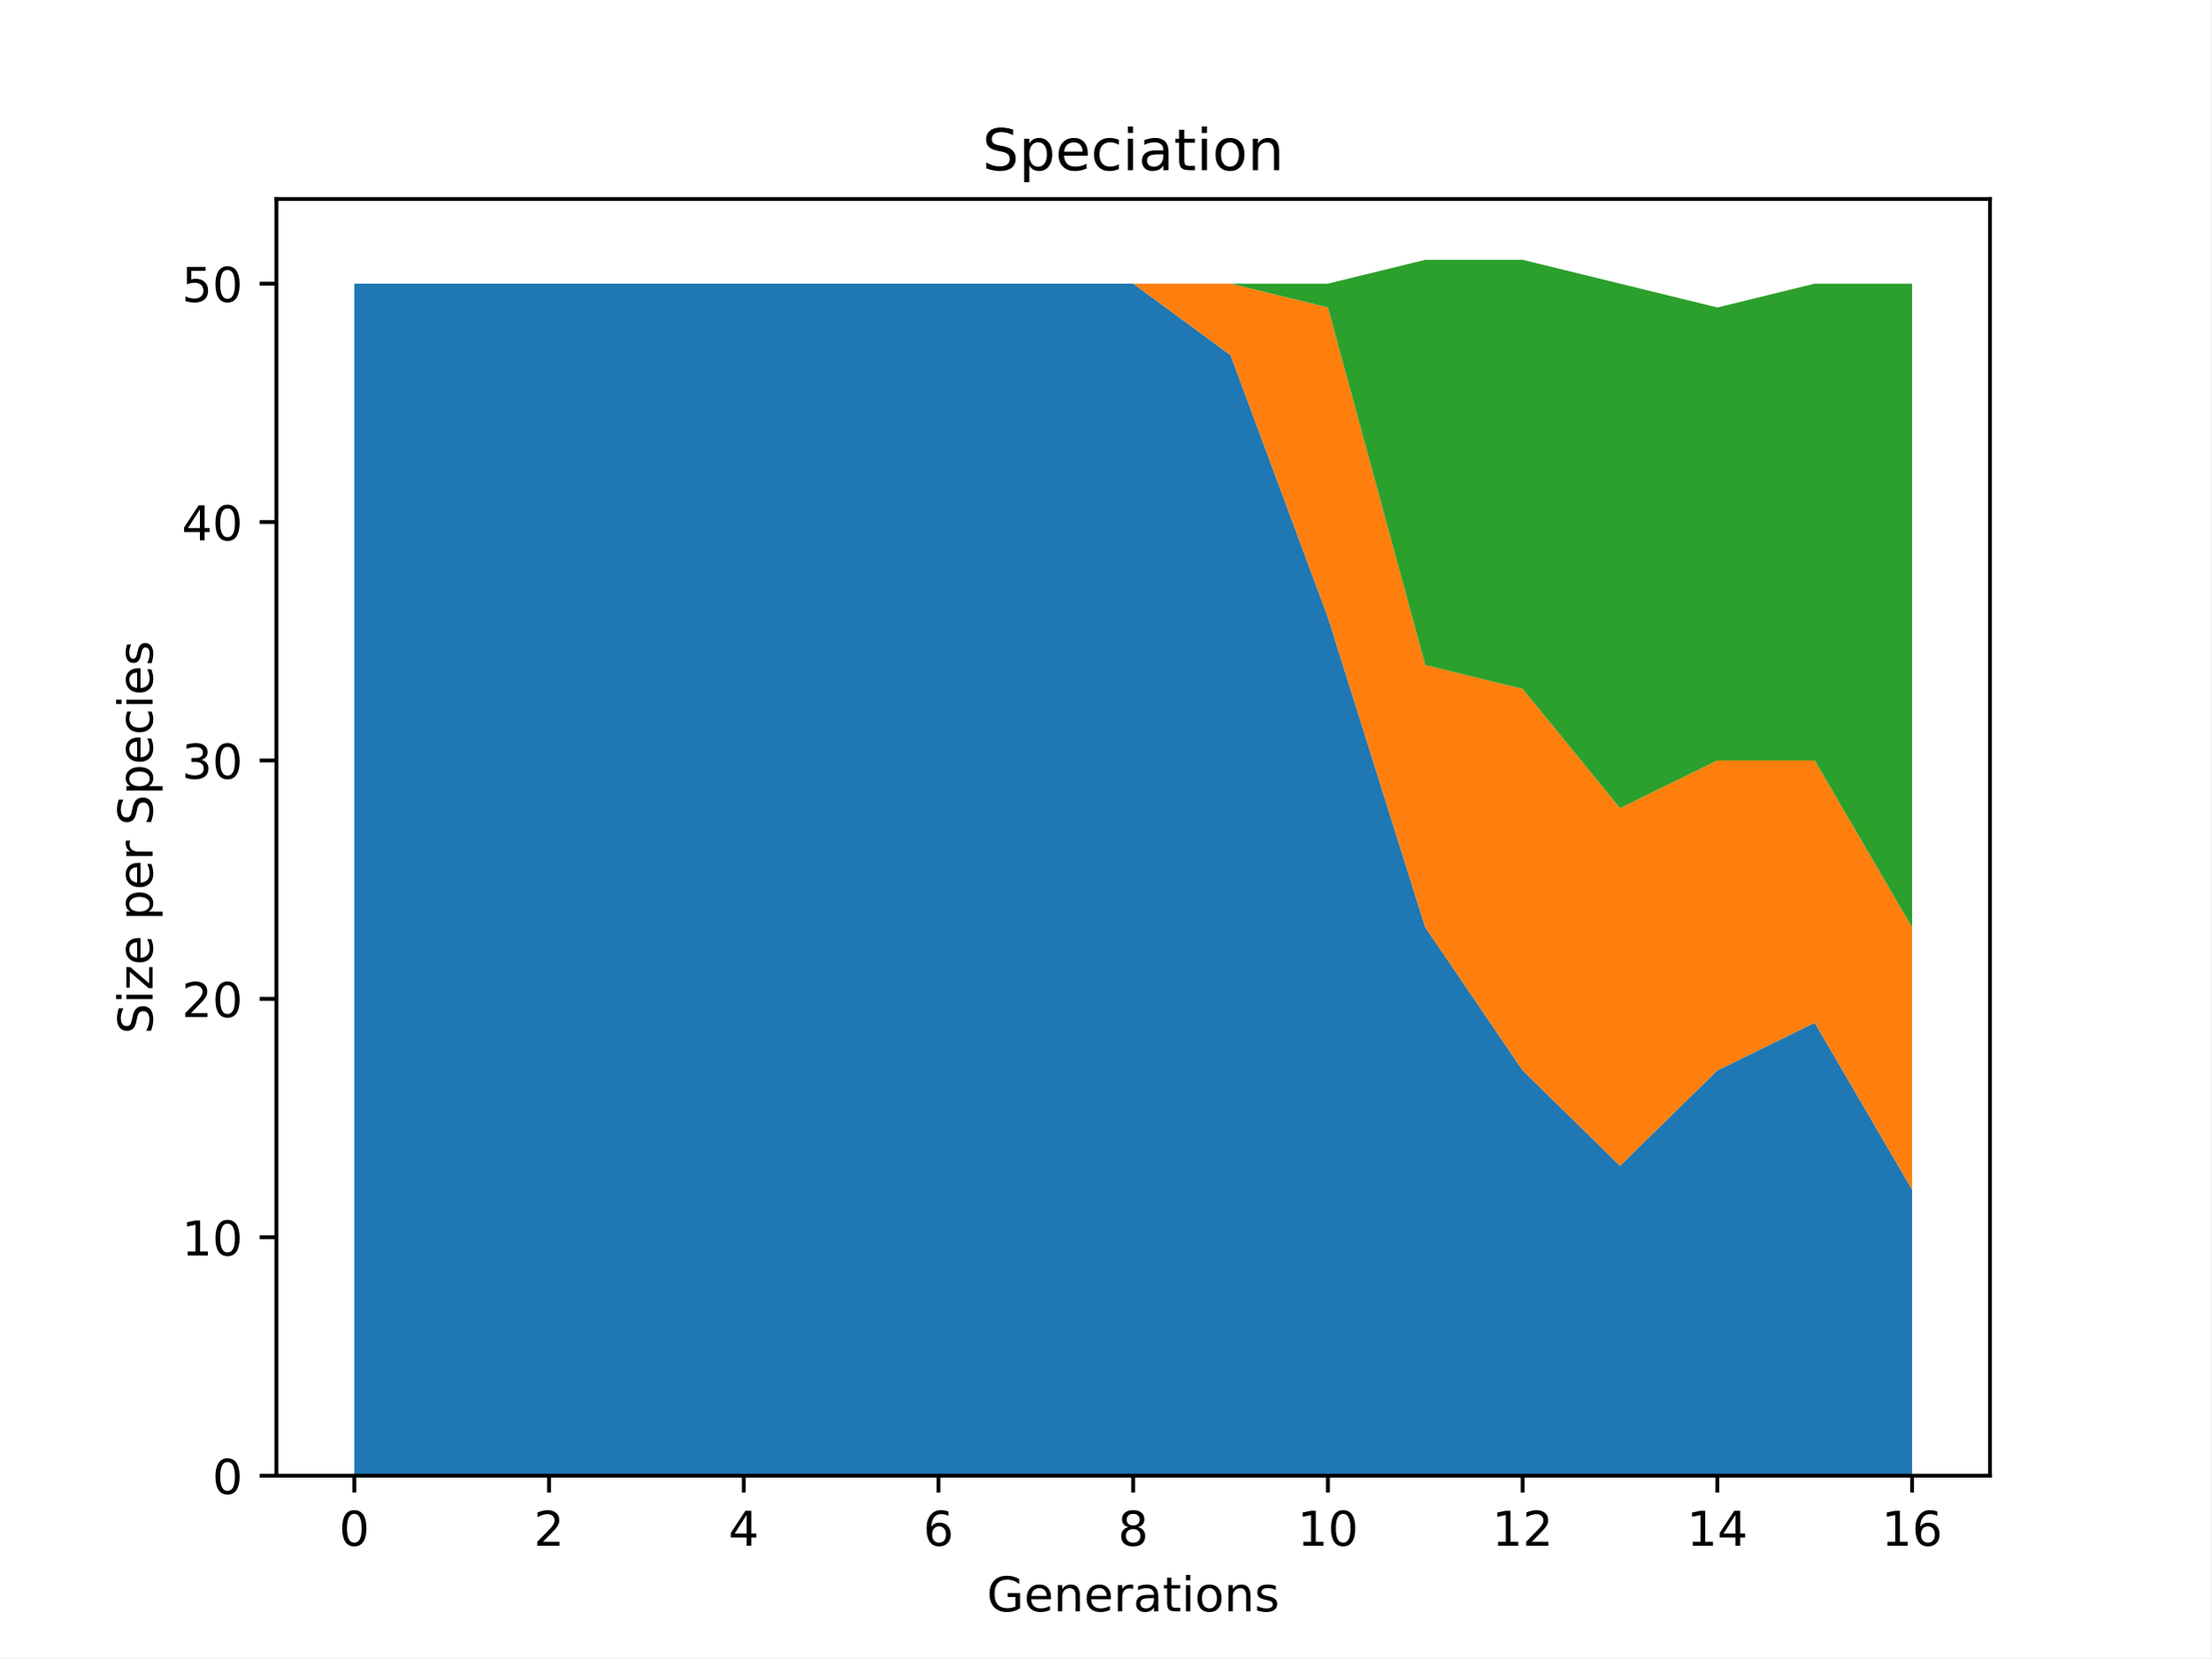
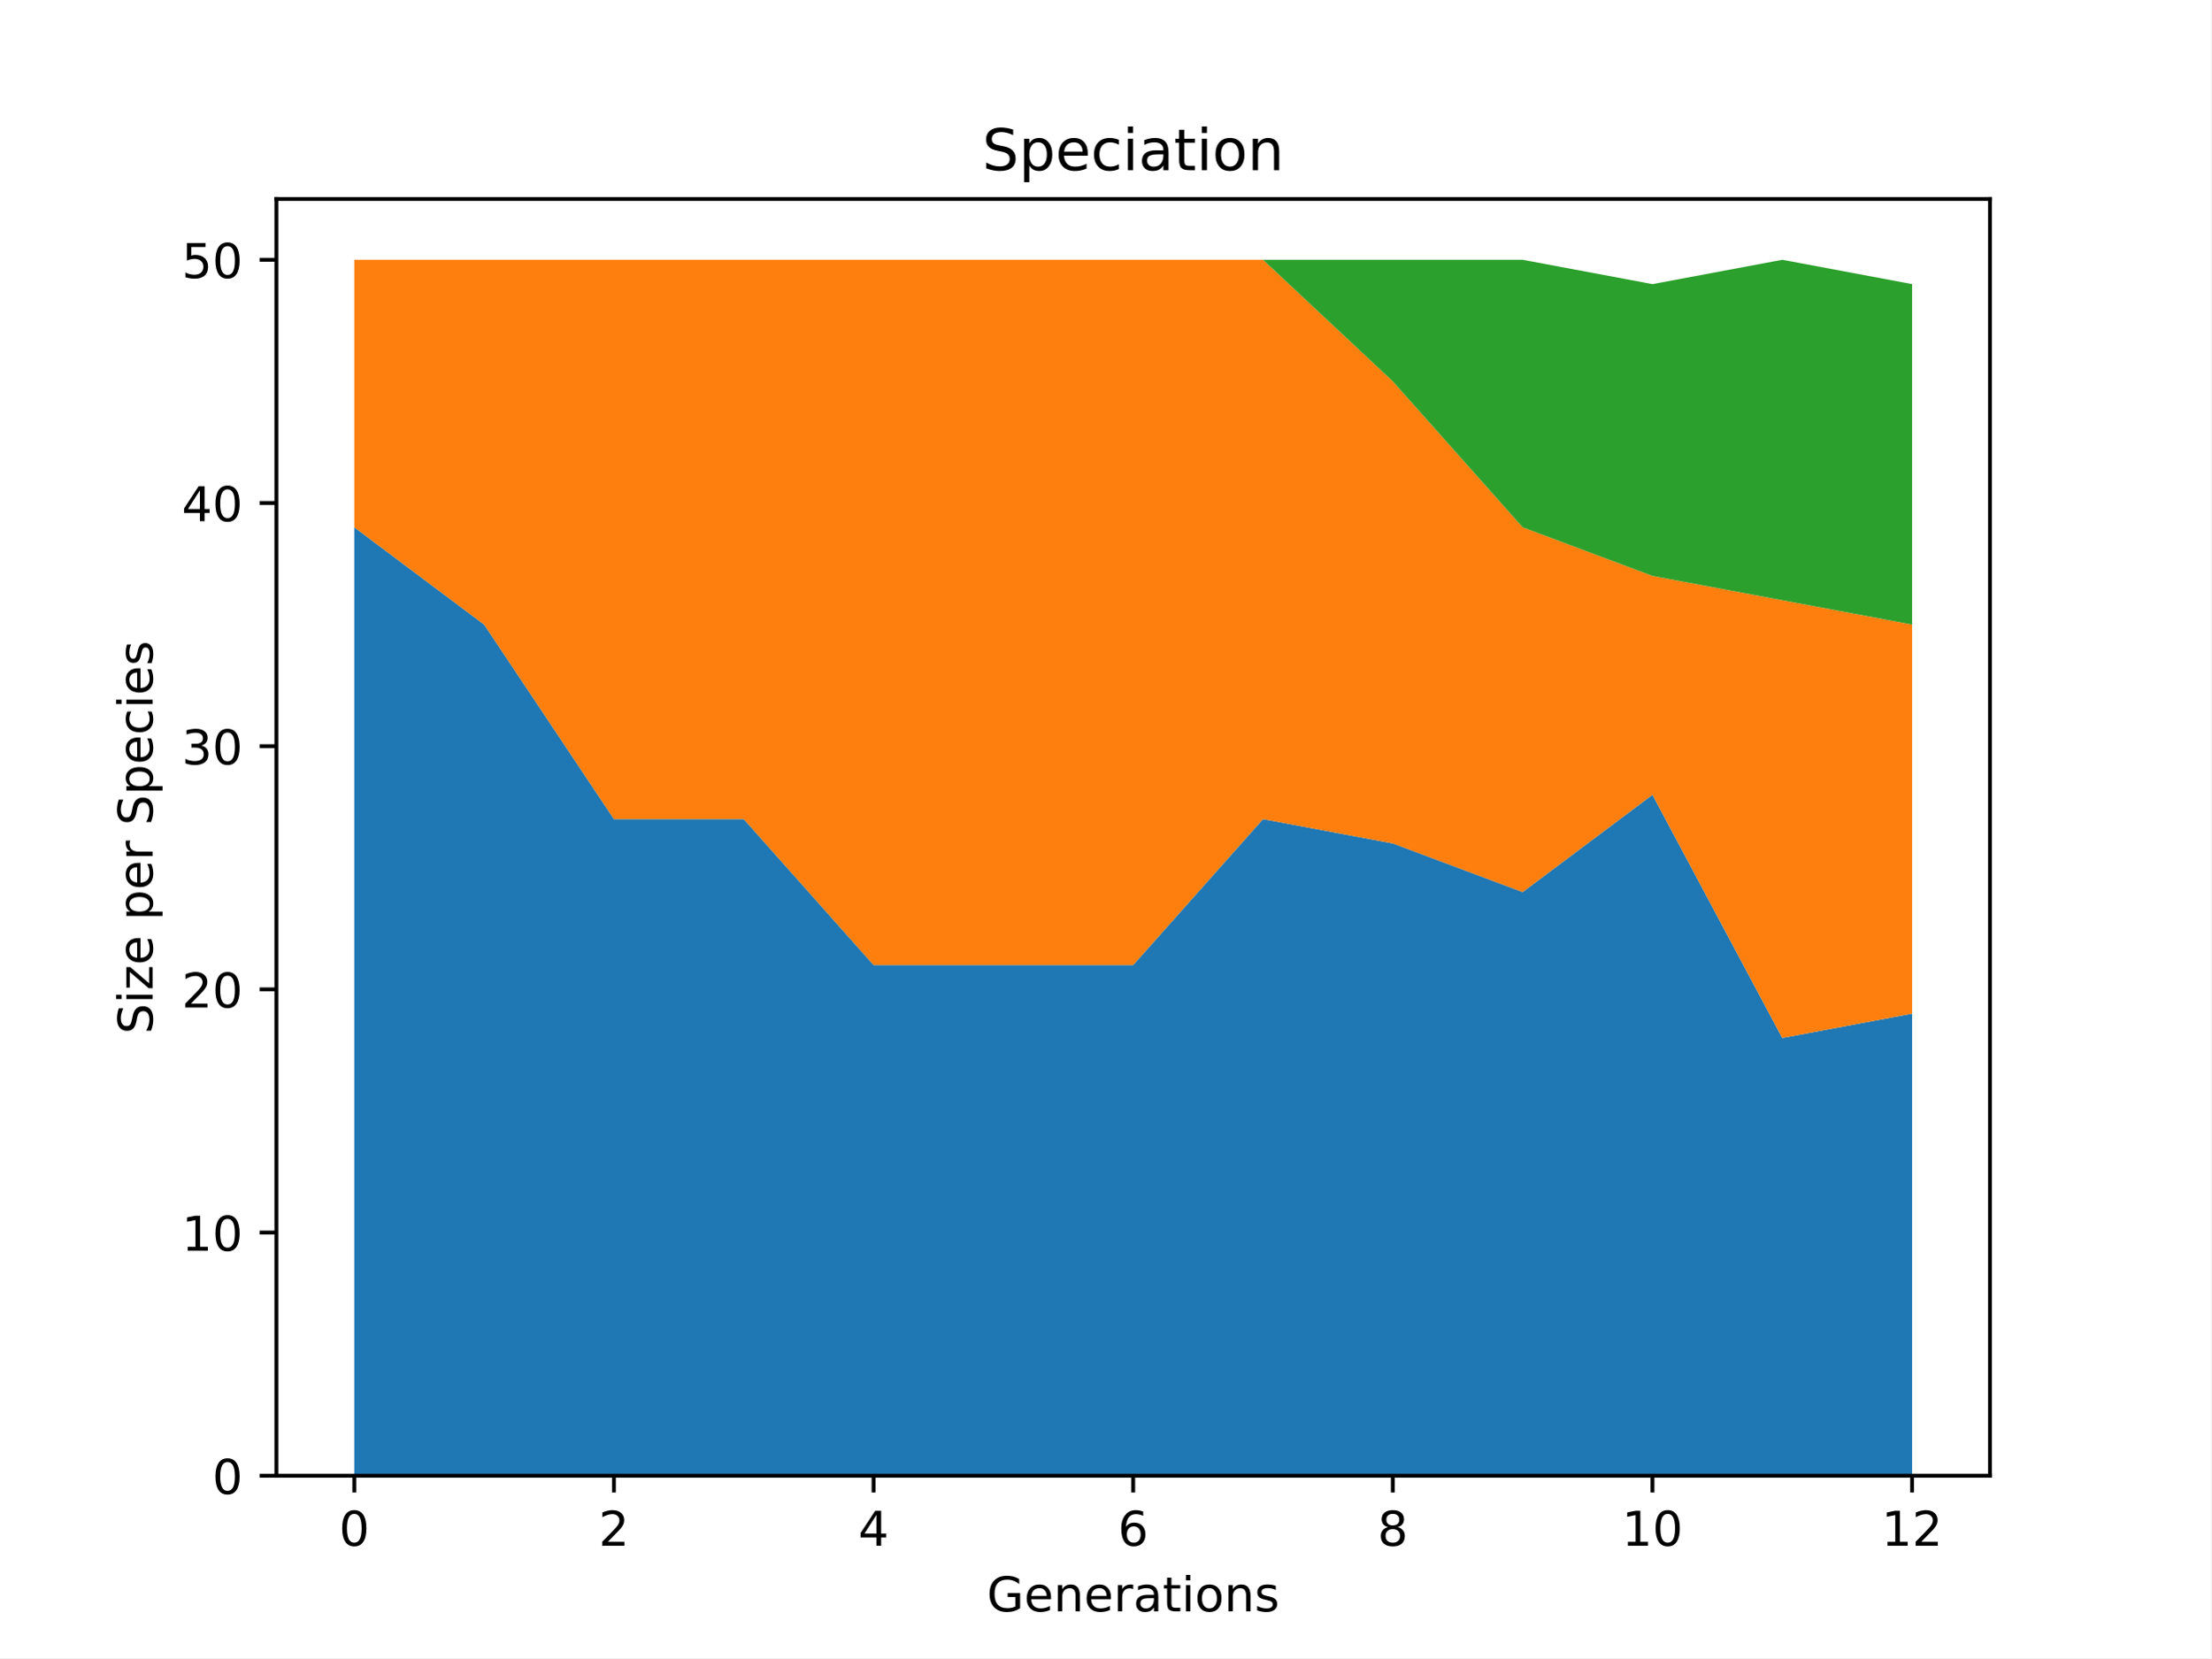
<svg xmlns="http://www.w3.org/2000/svg" xmlns:xlink="http://www.w3.org/1999/xlink" height="345.6pt" version="1.1" viewBox="0 0 460.8 345.6" width="460.8pt">
  <defs>
    <style type="text/css">
*{stroke-linecap:butt;stroke-linejoin:round;}
  </style>
  </defs>
  <g id="figure_1">
    <g id="patch_1">
      <path d="M 0 345.6  L 460.8 345.6  L 460.8 0  L 0 0  z " style="fill:#ffffff;" />
    </g>
    <g id="axes_1">
      <g id="patch_2">
        <path d="M 57.6 307.584  L 414.72 307.584  L 414.72 41.472  L 57.6 41.472  z " style="fill:#ffffff;" />
      </g>
      <g id="PolyCollection_1">
-         <path clip-path="url(#p8474267667)" d="M 73.833 59.113  L 73.833 307.584  L 94.124 307.584  L 114.415 307.584  L 134.705 307.584  L 154.996 307.584  L 175.287 307.584  L 195.578 307.584  L 215.869 307.584  L 236.16 307.584  L 256.451 307.584  L 276.742 307.584  L 297.033 307.584  L 317.324 307.584  L 337.615 307.584  L 357.905 307.584  L 378.196 307.584  L 398.487 307.584  L 398.487 247.951  L 398.487 247.951  L 378.196 213.165  L 357.905 223.104  L 337.615 242.982  L 317.324 223.104  L 297.033 193.288  L 276.742 128.685  L 256.451 74.022  L 236.16 59.113  L 215.869 59.113  L 195.578 59.113  L 175.287 59.113  L 154.996 59.113  L 134.705 59.113  L 114.415 59.113  L 94.124 59.113  L 73.833 59.113  z " style="fill:#1f77b4;" />
+         <path clip-path="url(#p869511c4d0)" d="M 73.833 109.901  L 73.833 307.584  L 100.887 307.584  L 127.942 307.584  L 154.996 307.584  L 182.051 307.584  L 209.105 307.584  L 236.16 307.584  L 263.215 307.584  L 290.269 307.584  L 317.324 307.584  L 344.378 307.584  L 371.433 307.584  L 398.487 307.584  L 398.487 211.277  L 398.487 211.277  L 371.433 216.346  L 344.378 165.658  L 317.324 185.933  L 290.269 175.795  L 263.215 170.726  L 236.16 201.139  L 209.105 201.139  L 182.051 201.139  L 154.996 170.726  L 127.942 170.726  L 100.887 130.176  L 73.833 109.901  z " style="fill:#1f77b4;" />
      </g>
      <g id="PolyCollection_2">
-         <path clip-path="url(#p8474267667)" d="M 73.833 59.113  L 73.833 59.113  L 94.124 59.113  L 114.415 59.113  L 134.705 59.113  L 154.996 59.113  L 175.287 59.113  L 195.578 59.113  L 215.869 59.113  L 236.16 59.113  L 256.451 74.022  L 276.742 128.685  L 297.033 193.288  L 317.324 223.104  L 337.615 242.982  L 357.905 223.104  L 378.196 213.165  L 398.487 247.951  L 398.487 193.288  L 398.487 193.288  L 378.196 158.502  L 357.905 158.502  L 337.615 168.44  L 317.324 143.593  L 297.033 138.624  L 276.742 64.083  L 256.451 59.113  L 236.16 59.113  L 215.869 59.113  L 195.578 59.113  L 175.287 59.113  L 154.996 59.113  L 134.705 59.113  L 114.415 59.113  L 94.124 59.113  L 73.833 59.113  z " style="fill:#ff7f0e;" />
+         <path clip-path="url(#p869511c4d0)" d="M 73.833 54.144  L 73.833 109.901  L 100.887 130.176  L 127.942 170.726  L 154.996 170.726  L 182.051 201.139  L 209.105 201.139  L 236.16 201.139  L 263.215 170.726  L 290.269 175.795  L 317.324 185.933  L 344.378 165.658  L 371.433 216.346  L 398.487 211.277  L 398.487 130.176  L 398.487 130.176  L 371.433 125.107  L 344.378 120.038  L 317.324 109.901  L 290.269 79.488  L 263.215 54.144  L 236.16 54.144  L 209.105 54.144  L 182.051 54.144  L 154.996 54.144  L 127.942 54.144  L 100.887 54.144  L 73.833 54.144  z " style="fill:#ff7f0e;" />
      </g>
      <g id="PolyCollection_3">
-         <path clip-path="url(#p8474267667)" d="M 73.833 59.113  L 73.833 59.113  L 94.124 59.113  L 114.415 59.113  L 134.705 59.113  L 154.996 59.113  L 175.287 59.113  L 195.578 59.113  L 215.869 59.113  L 236.16 59.113  L 256.451 59.113  L 276.742 64.083  L 297.033 138.624  L 317.324 143.593  L 337.615 168.44  L 357.905 158.502  L 378.196 158.502  L 398.487 193.288  L 398.487 59.113  L 398.487 59.113  L 378.196 59.113  L 357.905 64.083  L 337.615 59.113  L 317.324 54.144  L 297.033 54.144  L 276.742 59.113  L 256.451 59.113  L 236.16 59.113  L 215.869 59.113  L 195.578 59.113  L 175.287 59.113  L 154.996 59.113  L 134.705 59.113  L 114.415 59.113  L 94.124 59.113  L 73.833 59.113  z " style="fill:#2ca02c;" />
+         <path clip-path="url(#p869511c4d0)" d="M 73.833 54.144  L 73.833 54.144  L 100.887 54.144  L 127.942 54.144  L 154.996 54.144  L 182.051 54.144  L 209.105 54.144  L 236.16 54.144  L 263.215 54.144  L 290.269 79.488  L 317.324 109.901  L 344.378 120.038  L 371.433 125.107  L 398.487 130.176  L 398.487 59.213  L 398.487 59.213  L 371.433 54.144  L 344.378 59.213  L 317.324 54.144  L 290.269 54.144  L 263.215 54.144  L 236.16 54.144  L 209.105 54.144  L 182.051 54.144  L 154.996 54.144  L 127.942 54.144  L 100.887 54.144  L 73.833 54.144  z " style="fill:#2ca02c;" />
      </g>
      <g id="matplotlib.axis_1">
        <g id="xtick_1">
          <g id="line2d_1">
            <defs>
-               <path d="M 0 0  L 0 3.5  " id="mdcba9166d6" style="stroke:#000000;stroke-width:0.8;" />
-             </defs>
-             <g>
-               <use style="stroke:#000000;stroke-width:0.8;" x="73.833" xlink:href="#mdcba9166d6" y="307.584" />
+               <path d="M 0 0  L 0 3.5  " id="m2a5a48c4d6" style="stroke:#000000;stroke-width:0.8;" />
+             </defs>
+             <g>
+               <use style="stroke:#000000;stroke-width:0.8;" x="73.833" xlink:href="#m2a5a48c4d6" y="307.584" />
            </g>
          </g>
          <g id="text_1">
            <defs>
              <path d="M 31.781 66.406  Q 24.172 66.406 20.328 58.906  Q 16.5 51.422 16.5 36.375  Q 16.5 21.391 20.328 13.891  Q 24.172 6.391 31.781 6.391  Q 39.453 6.391 43.281 13.891  Q 47.125 21.391 47.125 36.375  Q 47.125 51.422 43.281 58.906  Q 39.453 66.406 31.781 66.406  z M 31.781 74.219  Q 44.047 74.219 50.516 64.516  Q 56.984 54.828 56.984 36.375  Q 56.984 17.969 50.516 8.266  Q 44.047 -1.422 31.781 -1.422  Q 19.531 -1.422 13.062 8.266  Q 6.594 17.969 6.594 36.375  Q 6.594 54.828 13.062 64.516  Q 19.531 74.219 31.781 74.219  z " id="DejaVuSans-48" />
            </defs>
            <g transform="translate(70.65148 322.1824)scale(0.1 -0.1)">
              <use xlink:href="#DejaVuSans-48" />
            </g>
          </g>
        </g>
        <g id="xtick_2">
          <g id="line2d_2">
            <g>
-               <use style="stroke:#000000;stroke-width:0.8;" x="114.415" xlink:href="#mdcba9166d6" y="307.584" />
+               <use style="stroke:#000000;stroke-width:0.8;" x="127.942" xlink:href="#m2a5a48c4d6" y="307.584" />
            </g>
          </g>
          <g id="text_2">
            <defs>
              <path d="M 19.188 8.297  L 53.609 8.297  L 53.609 0  L 7.328 0  L 7.328 8.297  Q 12.938 14.109 22.625 23.891  Q 32.328 33.688 34.812 36.531  Q 39.547 41.844 41.422 45.531  Q 43.312 49.219 43.312 52.781  Q 43.312 58.594 39.234 62.25  Q 35.156 65.922 28.609 65.922  Q 23.969 65.922 18.812 64.312  Q 13.672 62.703 7.812 59.422  L 7.812 69.391  Q 13.766 71.781 18.938 73  Q 24.125 74.219 28.422 74.219  Q 39.75 74.219 46.484 68.547  Q 53.219 62.891 53.219 53.422  Q 53.219 48.922 51.531 44.891  Q 49.859 40.875 45.406 35.406  Q 44.188 33.984 37.641 27.219  Q 31.109 20.453 19.188 8.297  z " id="DejaVuSans-50" />
            </defs>
-             <g transform="translate(111.2333 322.1824)scale(0.1 -0.1)">
+             <g transform="translate(124.7606 322.1824)scale(0.1 -0.1)">
              <use xlink:href="#DejaVuSans-50" />
            </g>
          </g>
        </g>
        <g id="xtick_3">
          <g id="line2d_3">
            <g>
-               <use style="stroke:#000000;stroke-width:0.8;" x="154.996" xlink:href="#mdcba9166d6" y="307.584" />
+               <use style="stroke:#000000;stroke-width:0.8;" x="182.051" xlink:href="#m2a5a48c4d6" y="307.584" />
            </g>
          </g>
          <g id="text_3">
            <defs>
              <path d="M 37.797 64.312  L 12.891 25.391  L 37.797 25.391  z M 35.203 72.906  L 47.609 72.906  L 47.609 25.391  L 58.016 25.391  L 58.016 17.188  L 47.609 17.188  L 47.609 0  L 37.797 0  L 37.797 17.188  L 4.891 17.188  L 4.891 26.703  z " id="DejaVuSans-52" />
            </defs>
-             <g transform="translate(151.8151 322.1824)scale(0.1 -0.1)">
+             <g transform="translate(178.8697 322.1824)scale(0.1 -0.1)">
              <use xlink:href="#DejaVuSans-52" />
            </g>
          </g>
        </g>
        <g id="xtick_4">
          <g id="line2d_4">
            <g>
-               <use style="stroke:#000000;stroke-width:0.8;" x="195.578" xlink:href="#mdcba9166d6" y="307.584" />
+               <use style="stroke:#000000;stroke-width:0.8;" x="236.16" xlink:href="#m2a5a48c4d6" y="307.584" />
            </g>
          </g>
          <g id="text_4">
            <defs>
              <path d="M 33.016 40.375  Q 26.375 40.375 22.484 35.828  Q 18.609 31.297 18.609 23.391  Q 18.609 15.531 22.484 10.953  Q 26.375 6.391 33.016 6.391  Q 39.656 6.391 43.531 10.953  Q 47.406 15.531 47.406 23.391  Q 47.406 31.297 43.531 35.828  Q 39.656 40.375 33.016 40.375  z M 52.594 71.297  L 52.594 62.312  Q 48.875 64.062 45.094 64.984  Q 41.312 65.922 37.594 65.922  Q 27.828 65.922 22.672 59.328  Q 17.531 52.734 16.797 39.406  Q 19.672 43.656 24.016 45.922  Q 28.375 48.188 33.594 48.188  Q 44.578 48.188 50.953 41.516  Q 57.328 34.859 57.328 23.391  Q 57.328 12.156 50.688 5.359  Q 44.047 -1.422 33.016 -1.422  Q 20.359 -1.422 13.672 8.266  Q 6.984 17.969 6.984 36.375  Q 6.984 53.656 15.188 63.938  Q 23.391 74.219 37.203 74.219  Q 40.922 74.219 44.703 73.484  Q 48.484 72.75 52.594 71.297  z " id="DejaVuSans-54" />
            </defs>
-             <g transform="translate(192.3969 322.1824)scale(0.1 -0.1)">
+             <g transform="translate(232.9787 322.1824)scale(0.1 -0.1)">
              <use xlink:href="#DejaVuSans-54" />
            </g>
          </g>
        </g>
        <g id="xtick_5">
          <g id="line2d_5">
            <g>
-               <use style="stroke:#000000;stroke-width:0.8;" x="236.16" xlink:href="#mdcba9166d6" y="307.584" />
+               <use style="stroke:#000000;stroke-width:0.8;" x="290.269" xlink:href="#m2a5a48c4d6" y="307.584" />
            </g>
          </g>
          <g id="text_5">
            <defs>
              <path d="M 31.781 34.625  Q 24.75 34.625 20.719 30.859  Q 16.703 27.094 16.703 20.516  Q 16.703 13.922 20.719 10.156  Q 24.75 6.391 31.781 6.391  Q 38.812 6.391 42.859 10.172  Q 46.922 13.969 46.922 20.516  Q 46.922 27.094 42.891 30.859  Q 38.875 34.625 31.781 34.625  z M 21.922 38.812  Q 15.578 40.375 12.031 44.719  Q 8.5 49.078 8.5 55.328  Q 8.5 64.062 14.719 69.141  Q 20.953 74.219 31.781 74.219  Q 42.672 74.219 48.875 69.141  Q 55.078 64.062 55.078 55.328  Q 55.078 49.078 51.531 44.719  Q 48 40.375 41.703 38.812  Q 48.828 37.156 52.797 32.312  Q 56.781 27.484 56.781 20.516  Q 56.781 9.906 50.312 4.234  Q 43.844 -1.422 31.781 -1.422  Q 19.734 -1.422 13.25 4.234  Q 6.781 9.906 6.781 20.516  Q 6.781 27.484 10.781 32.312  Q 14.797 37.156 21.922 38.812  z M 18.312 54.391  Q 18.312 48.734 21.844 45.562  Q 25.391 42.391 31.781 42.391  Q 38.141 42.391 41.719 45.562  Q 45.312 48.734 45.312 54.391  Q 45.312 60.062 41.719 63.234  Q 38.141 66.406 31.781 66.406  Q 25.391 66.406 21.844 63.234  Q 18.312 60.062 18.312 54.391  z " id="DejaVuSans-56" />
            </defs>
-             <g transform="translate(232.9787 322.1824)scale(0.1 -0.1)">
+             <g transform="translate(287.0878 322.1824)scale(0.1 -0.1)">
              <use xlink:href="#DejaVuSans-56" />
            </g>
          </g>
        </g>
        <g id="xtick_6">
          <g id="line2d_6">
            <g>
-               <use style="stroke:#000000;stroke-width:0.8;" x="276.742" xlink:href="#mdcba9166d6" y="307.584" />
+               <use style="stroke:#000000;stroke-width:0.8;" x="344.378" xlink:href="#m2a5a48c4d6" y="307.584" />
            </g>
          </g>
          <g id="text_6">
            <defs>
              <path d="M 12.406 8.297  L 28.516 8.297  L 28.516 63.922  L 10.984 60.406  L 10.984 69.391  L 28.422 72.906  L 38.281 72.906  L 38.281 8.297  L 54.391 8.297  L 54.391 0  L 12.406 0  z " id="DejaVuSans-49" />
            </defs>
-             <g transform="translate(270.3793 322.1824)scale(0.1 -0.1)">
+             <g transform="translate(338.0157 322.1824)scale(0.1 -0.1)">
              <use xlink:href="#DejaVuSans-49" />
              <use x="63.623" xlink:href="#DejaVuSans-48" />
            </g>
          </g>
        </g>
        <g id="xtick_7">
          <g id="line2d_7">
            <g>
-               <use style="stroke:#000000;stroke-width:0.8;" x="317.324" xlink:href="#mdcba9166d6" y="307.584" />
+               <use style="stroke:#000000;stroke-width:0.8;" x="398.487" xlink:href="#m2a5a48c4d6" y="307.584" />
            </g>
          </g>
          <g id="text_7">
-             <g transform="translate(310.9611 322.1824)scale(0.1 -0.1)">
+             <g transform="translate(392.1248 322.1824)scale(0.1 -0.1)">
              <use xlink:href="#DejaVuSans-49" />
              <use x="63.623" xlink:href="#DejaVuSans-50" />
            </g>
          </g>
        </g>
-         <g id="xtick_8">
-           <g id="line2d_8">
-             <g>
-               <use style="stroke:#000000;stroke-width:0.8;" x="357.905" xlink:href="#mdcba9166d6" y="307.584" />
-             </g>
-           </g>
-           <g id="text_8">
-             <g transform="translate(351.543 322.1824)scale(0.1 -0.1)">
-               <use xlink:href="#DejaVuSans-49" />
-               <use x="63.623" xlink:href="#DejaVuSans-52" />
-             </g>
-           </g>
-         </g>
-         <g id="xtick_9">
-           <g id="line2d_9">
-             <g>
-               <use style="stroke:#000000;stroke-width:0.8;" x="398.487" xlink:href="#mdcba9166d6" y="307.584" />
-             </g>
-           </g>
-           <g id="text_9">
-             <g transform="translate(392.1248 322.1824)scale(0.1 -0.1)">
-               <use xlink:href="#DejaVuSans-49" />
-               <use x="63.623" xlink:href="#DejaVuSans-54" />
-             </g>
-           </g>
-         </g>
-         <g id="text_10">
+         <g id="text_8">
          <defs>
            <path d="M 59.516 10.406  L 59.516 29.984  L 43.406 29.984  L 43.406 38.094  L 69.281 38.094  L 69.281 6.781  Q 63.578 2.734 56.688 0.656  Q 49.812 -1.422 42 -1.422  Q 24.906 -1.422 15.25 8.562  Q 5.609 18.562 5.609 36.375  Q 5.609 54.25 15.25 64.234  Q 24.906 74.219 42 74.219  Q 49.125 74.219 55.547 72.453  Q 61.969 70.703 67.391 67.281  L 67.391 56.781  Q 61.922 61.422 55.766 63.766  Q 49.609 66.109 42.828 66.109  Q 29.438 66.109 22.719 58.641  Q 16.016 51.172 16.016 36.375  Q 16.016 21.625 22.719 14.156  Q 29.438 6.688 42.828 6.688  Q 48.047 6.688 52.141 7.594  Q 56.25 8.5 59.516 10.406  z " id="DejaVuSans-71" />
            <path d="M 56.203 29.594  L 56.203 25.203  L 14.891 25.203  Q 15.484 15.922 20.484 11.062  Q 25.484 6.203 34.422 6.203  Q 39.594 6.203 44.453 7.469  Q 49.312 8.734 54.109 11.281  L 54.109 2.781  Q 49.266 0.734 44.188 -0.344  Q 39.109 -1.422 33.891 -1.422  Q 20.797 -1.422 13.156 6.188  Q 5.516 13.812 5.516 26.812  Q 5.516 40.234 12.766 48.109  Q 20.016 56 32.328 56  Q 43.359 56 49.781 48.891  Q 56.203 41.797 56.203 29.594  z M 47.219 32.234  Q 47.125 39.594 43.094 43.984  Q 39.062 48.391 32.422 48.391  Q 24.906 48.391 20.391 44.141  Q 15.875 39.891 15.188 32.172  z " id="DejaVuSans-101" />
            <path d="M 54.891 33.016  L 54.891 0  L 45.906 0  L 45.906 32.719  Q 45.906 40.484 42.875 44.328  Q 39.844 48.188 33.797 48.188  Q 26.516 48.188 22.312 43.547  Q 18.109 38.922 18.109 30.906  L 18.109 0  L 9.078 0  L 9.078 54.688  L 18.109 54.688  L 18.109 46.188  Q 21.344 51.125 25.703 53.562  Q 30.078 56 35.797 56  Q 45.219 56 50.047 50.172  Q 54.891 44.344 54.891 33.016  z " id="DejaVuSans-110" />
            <path d="M 41.109 46.297  Q 39.594 47.172 37.812 47.578  Q 36.031 48 33.891 48  Q 26.266 48 22.188 43.047  Q 18.109 38.094 18.109 28.812  L 18.109 0  L 9.078 0  L 9.078 54.688  L 18.109 54.688  L 18.109 46.188  Q 20.953 51.172 25.484 53.578  Q 30.031 56 36.531 56  Q 37.453 56 38.578 55.875  Q 39.703 55.766 41.062 55.516  z " id="DejaVuSans-114" />
            <path d="M 34.281 27.484  Q 23.391 27.484 19.188 25  Q 14.984 22.516 14.984 16.5  Q 14.984 11.719 18.141 8.906  Q 21.297 6.109 26.703 6.109  Q 34.188 6.109 38.703 11.406  Q 43.219 16.703 43.219 25.484  L 43.219 27.484  z M 52.203 31.203  L 52.203 0  L 43.219 0  L 43.219 8.297  Q 40.141 3.328 35.547 0.953  Q 30.953 -1.422 24.312 -1.422  Q 15.922 -1.422 10.953 3.297  Q 6 8.016 6 15.922  Q 6 25.141 12.172 29.828  Q 18.359 34.516 30.609 34.516  L 43.219 34.516  L 43.219 35.406  Q 43.219 41.609 39.141 45  Q 35.062 48.391 27.688 48.391  Q 23 48.391 18.547 47.266  Q 14.109 46.141 10.016 43.891  L 10.016 52.203  Q 14.938 54.109 19.578 55.047  Q 24.219 56 28.609 56  Q 40.484 56 46.344 49.844  Q 52.203 43.703 52.203 31.203  z " id="DejaVuSans-97" />
            <path d="M 18.312 70.219  L 18.312 54.688  L 36.812 54.688  L 36.812 47.703  L 18.312 47.703  L 18.312 18.016  Q 18.312 11.328 20.141 9.422  Q 21.969 7.516 27.594 7.516  L 36.812 7.516  L 36.812 0  L 27.594 0  Q 17.188 0 13.234 3.875  Q 9.281 7.766 9.281 18.016  L 9.281 47.703  L 2.688 47.703  L 2.688 54.688  L 9.281 54.688  L 9.281 70.219  z " id="DejaVuSans-116" />
            <path d="M 9.422 54.688  L 18.406 54.688  L 18.406 0  L 9.422 0  z M 9.422 75.984  L 18.406 75.984  L 18.406 64.594  L 9.422 64.594  z " id="DejaVuSans-105" />
            <path d="M 30.609 48.391  Q 23.391 48.391 19.188 42.75  Q 14.984 37.109 14.984 27.297  Q 14.984 17.484 19.156 11.844  Q 23.344 6.203 30.609 6.203  Q 37.797 6.203 41.984 11.859  Q 46.188 17.531 46.188 27.297  Q 46.188 37.016 41.984 42.703  Q 37.797 48.391 30.609 48.391  z M 30.609 56  Q 42.328 56 49.016 48.375  Q 55.719 40.766 55.719 27.297  Q 55.719 13.875 49.016 6.219  Q 42.328 -1.422 30.609 -1.422  Q 18.844 -1.422 12.172 6.219  Q 5.516 13.875 5.516 27.297  Q 5.516 40.766 12.172 48.375  Q 18.844 56 30.609 56  z " id="DejaVuSans-111" />
            <path d="M 44.281 53.078  L 44.281 44.578  Q 40.484 46.531 36.375 47.5  Q 32.281 48.484 27.875 48.484  Q 21.188 48.484 17.844 46.438  Q 14.5 44.391 14.5 40.281  Q 14.5 37.156 16.891 35.375  Q 19.281 33.594 26.516 31.984  L 29.594 31.297  Q 39.156 29.25 43.188 25.516  Q 47.219 21.781 47.219 15.094  Q 47.219 7.469 41.188 3.016  Q 35.156 -1.422 24.609 -1.422  Q 20.219 -1.422 15.453 -0.562  Q 10.688 0.297 5.422 2  L 5.422 11.281  Q 10.406 8.688 15.234 7.391  Q 20.062 6.109 24.812 6.109  Q 31.156 6.109 34.562 8.281  Q 37.984 10.453 37.984 14.406  Q 37.984 18.062 35.516 20.016  Q 33.062 21.969 24.703 23.781  L 21.578 24.516  Q 13.234 26.266 9.516 29.906  Q 5.812 33.547 5.812 39.891  Q 5.812 47.609 11.281 51.797  Q 16.75 56 26.812 56  Q 31.781 56 36.172 55.266  Q 40.578 54.547 44.281 53.078  z " id="DejaVuSans-115" />
          </defs>
          <g transform="translate(205.6623 335.8606)scale(0.1 -0.1)">
            <use xlink:href="#DejaVuSans-71" />
            <use x="77.49" xlink:href="#DejaVuSans-101" />
            <use x="139.014" xlink:href="#DejaVuSans-110" />
            <use x="202.393" xlink:href="#DejaVuSans-101" />
            <use x="263.916" xlink:href="#DejaVuSans-114" />
            <use x="305.029" xlink:href="#DejaVuSans-97" />
            <use x="366.309" xlink:href="#DejaVuSans-116" />
            <use x="405.518" xlink:href="#DejaVuSans-105" />
            <use x="433.301" xlink:href="#DejaVuSans-111" />
            <use x="494.482" xlink:href="#DejaVuSans-110" />
            <use x="557.861" xlink:href="#DejaVuSans-115" />
          </g>
        </g>
      </g>
      <g id="matplotlib.axis_2">
        <g id="ytick_1">
-           <g id="line2d_10">
-             <defs>
-               <path d="M 0 0  L -3.5 0  " id="m68161b5328" style="stroke:#000000;stroke-width:0.8;" />
-             </defs>
-             <g>
-               <use style="stroke:#000000;stroke-width:0.8;" x="57.6" xlink:href="#m68161b5328" y="307.584" />
-             </g>
-           </g>
-           <g id="text_11">
+           <g id="line2d_8">
+             <defs>
+               <path d="M 0 0  L -3.5 0  " id="m80ec4d6de3" style="stroke:#000000;stroke-width:0.8;" />
+             </defs>
+             <g>
+               <use style="stroke:#000000;stroke-width:0.8;" x="57.6" xlink:href="#m80ec4d6de3" y="307.584" />
+             </g>
+           </g>
+           <g id="text_9">
            <g transform="translate(44.2375 311.3832)scale(0.1 -0.1)">
              <use xlink:href="#DejaVuSans-48" />
            </g>
          </g>
        </g>
        <g id="ytick_2">
+           <g id="line2d_9">
+             <g>
+               <use style="stroke:#000000;stroke-width:0.8;" x="57.6" xlink:href="#m80ec4d6de3" y="256.896" />
+             </g>
+           </g>
+           <g id="text_10">
+             <g transform="translate(37.875 260.6952)scale(0.1 -0.1)">
+               <use xlink:href="#DejaVuSans-49" />
+               <use x="63.623" xlink:href="#DejaVuSans-48" />
+             </g>
+           </g>
+         </g>
+         <g id="ytick_3">
+           <g id="line2d_10">
+             <g>
+               <use style="stroke:#000000;stroke-width:0.8;" x="57.6" xlink:href="#m80ec4d6de3" y="206.208" />
+             </g>
+           </g>
+           <g id="text_11">
+             <g transform="translate(37.875 210.0072)scale(0.1 -0.1)">
+               <use xlink:href="#DejaVuSans-50" />
+               <use x="63.623" xlink:href="#DejaVuSans-48" />
+             </g>
+           </g>
+         </g>
+         <g id="ytick_4">
          <g id="line2d_11">
            <g>
-               <use style="stroke:#000000;stroke-width:0.8;" x="57.6" xlink:href="#m68161b5328" y="257.89" />
+               <use style="stroke:#000000;stroke-width:0.8;" x="57.6" xlink:href="#m80ec4d6de3" y="155.52" />
            </g>
          </g>
          <g id="text_12">
-             <g transform="translate(37.875 261.6891)scale(0.1 -0.1)">
-               <use xlink:href="#DejaVuSans-49" />
-               <use x="63.623" xlink:href="#DejaVuSans-48" />
-             </g>
-           </g>
-         </g>
-         <g id="ytick_3">
+             <defs>
+               <path d="M 40.578 39.312  Q 47.656 37.797 51.625 33  Q 55.609 28.219 55.609 21.188  Q 55.609 10.406 48.188 4.484  Q 40.766 -1.422 27.094 -1.422  Q 22.516 -1.422 17.656 -0.516  Q 12.797 0.391 7.625 2.203  L 7.625 11.719  Q 11.719 9.328 16.594 8.109  Q 21.484 6.891 26.812 6.891  Q 36.078 6.891 40.938 10.547  Q 45.797 14.203 45.797 21.188  Q 45.797 27.641 41.281 31.266  Q 36.766 34.906 28.719 34.906  L 20.219 34.906  L 20.219 43.016  L 29.109 43.016  Q 36.375 43.016 40.234 45.922  Q 44.094 48.828 44.094 54.297  Q 44.094 59.906 40.109 62.906  Q 36.141 65.922 28.719 65.922  Q 24.656 65.922 20.016 65.031  Q 15.375 64.156 9.812 62.312  L 9.812 71.094  Q 15.438 72.656 20.344 73.438  Q 25.25 74.219 29.594 74.219  Q 40.828 74.219 47.359 69.109  Q 53.906 64.016 53.906 55.328  Q 53.906 49.266 50.438 45.094  Q 46.969 40.922 40.578 39.312  z " id="DejaVuSans-51" />
+             </defs>
+             <g transform="translate(37.875 159.3192)scale(0.1 -0.1)">
+               <use xlink:href="#DejaVuSans-51" />
+               <use x="63.623" xlink:href="#DejaVuSans-48" />
+             </g>
+           </g>
+         </g>
+         <g id="ytick_5">
          <g id="line2d_12">
            <g>
-               <use style="stroke:#000000;stroke-width:0.8;" x="57.6" xlink:href="#m68161b5328" y="208.196" />
+               <use style="stroke:#000000;stroke-width:0.8;" x="57.6" xlink:href="#m80ec4d6de3" y="104.832" />
            </g>
          </g>
          <g id="text_13">
-             <g transform="translate(37.875 211.995)scale(0.1 -0.1)">
-               <use xlink:href="#DejaVuSans-50" />
-               <use x="63.623" xlink:href="#DejaVuSans-48" />
-             </g>
-           </g>
-         </g>
-         <g id="ytick_4">
+             <g transform="translate(37.875 108.6312)scale(0.1 -0.1)">
+               <use xlink:href="#DejaVuSans-52" />
+               <use x="63.623" xlink:href="#DejaVuSans-48" />
+             </g>
+           </g>
+         </g>
+         <g id="ytick_6">
          <g id="line2d_13">
            <g>
-               <use style="stroke:#000000;stroke-width:0.8;" x="57.6" xlink:href="#m68161b5328" y="158.502" />
+               <use style="stroke:#000000;stroke-width:0.8;" x="57.6" xlink:href="#m80ec4d6de3" y="54.144" />
            </g>
          </g>
          <g id="text_14">
            <defs>
-               <path d="M 40.578 39.312  Q 47.656 37.797 51.625 33  Q 55.609 28.219 55.609 21.188  Q 55.609 10.406 48.188 4.484  Q 40.766 -1.422 27.094 -1.422  Q 22.516 -1.422 17.656 -0.516  Q 12.797 0.391 7.625 2.203  L 7.625 11.719  Q 11.719 9.328 16.594 8.109  Q 21.484 6.891 26.812 6.891  Q 36.078 6.891 40.938 10.547  Q 45.797 14.203 45.797 21.188  Q 45.797 27.641 41.281 31.266  Q 36.766 34.906 28.719 34.906  L 20.219 34.906  L 20.219 43.016  L 29.109 43.016  Q 36.375 43.016 40.234 45.922  Q 44.094 48.828 44.094 54.297  Q 44.094 59.906 40.109 62.906  Q 36.141 65.922 28.719 65.922  Q 24.656 65.922 20.016 65.031  Q 15.375 64.156 9.812 62.312  L 9.812 71.094  Q 15.438 72.656 20.344 73.438  Q 25.25 74.219 29.594 74.219  Q 40.828 74.219 47.359 69.109  Q 53.906 64.016 53.906 55.328  Q 53.906 49.266 50.438 45.094  Q 46.969 40.922 40.578 39.312  z " id="DejaVuSans-51" />
-             </defs>
-             <g transform="translate(37.875 162.3009)scale(0.1 -0.1)">
-               <use xlink:href="#DejaVuSans-51" />
-               <use x="63.623" xlink:href="#DejaVuSans-48" />
-             </g>
-           </g>
-         </g>
-         <g id="ytick_5">
-           <g id="line2d_14">
-             <g>
-               <use style="stroke:#000000;stroke-width:0.8;" x="57.6" xlink:href="#m68161b5328" y="108.808" />
-             </g>
-           </g>
-           <g id="text_15">
-             <g transform="translate(37.875 112.6067)scale(0.1 -0.1)">
-               <use xlink:href="#DejaVuSans-52" />
-               <use x="63.623" xlink:href="#DejaVuSans-48" />
-             </g>
-           </g>
-         </g>
-         <g id="ytick_6">
-           <g id="line2d_15">
-             <g>
-               <use style="stroke:#000000;stroke-width:0.8;" x="57.6" xlink:href="#m68161b5328" y="59.113" />
-             </g>
-           </g>
-           <g id="text_16">
-             <defs>
              <path d="M 10.797 72.906  L 49.516 72.906  L 49.516 64.594  L 19.828 64.594  L 19.828 46.734  Q 21.969 47.469 24.109 47.828  Q 26.266 48.188 28.422 48.188  Q 40.625 48.188 47.75 41.5  Q 54.891 34.812 54.891 23.391  Q 54.891 11.625 47.562 5.094  Q 40.234 -1.422 26.906 -1.422  Q 22.312 -1.422 17.547 -0.641  Q 12.797 0.141 7.719 1.703  L 7.719 11.625  Q 12.109 9.234 16.797 8.062  Q 21.484 6.891 26.703 6.891  Q 35.156 6.891 40.078 11.328  Q 45.016 15.766 45.016 23.391  Q 45.016 31 40.078 35.438  Q 35.156 39.891 26.703 39.891  Q 22.75 39.891 18.812 39.016  Q 14.891 38.141 10.797 36.281  z " id="DejaVuSans-53" />
            </defs>
-             <g transform="translate(37.875 62.91263)scale(0.1 -0.1)">
+             <g transform="translate(37.875 57.94322)scale(0.1 -0.1)">
              <use xlink:href="#DejaVuSans-53" />
              <use x="63.623" xlink:href="#DejaVuSans-48" />
            </g>
          </g>
        </g>
-         <g id="text_17">
+         <g id="text_15">
          <defs>
            <path d="M 53.516 70.516  L 53.516 60.891  Q 47.906 63.578 42.922 64.891  Q 37.938 66.219 33.297 66.219  Q 25.25 66.219 20.875 63.094  Q 16.5 59.969 16.5 54.203  Q 16.5 49.359 19.406 46.891  Q 22.312 44.438 30.422 42.922  L 36.375 41.703  Q 47.406 39.594 52.656 34.297  Q 57.906 29 57.906 20.125  Q 57.906 9.516 50.797 4.047  Q 43.703 -1.422 29.984 -1.422  Q 24.812 -1.422 18.969 -0.25  Q 13.141 0.922 6.891 3.219  L 6.891 13.375  Q 12.891 10.016 18.656 8.297  Q 24.422 6.594 29.984 6.594  Q 38.422 6.594 43.016 9.906  Q 47.609 13.234 47.609 19.391  Q 47.609 24.75 44.312 27.781  Q 41.016 30.812 33.5 32.328  L 27.484 33.5  Q 16.453 35.688 11.516 40.375  Q 6.594 45.062 6.594 53.422  Q 6.594 63.094 13.406 68.656  Q 20.219 74.219 32.172 74.219  Q 37.312 74.219 42.625 73.281  Q 47.953 72.359 53.516 70.516  z " id="DejaVuSans-83" />
            <path d="M 5.516 54.688  L 48.188 54.688  L 48.188 46.484  L 14.406 7.172  L 48.188 7.172  L 48.188 0  L 4.297 0  L 4.297 8.203  L 38.094 47.516  L 5.516 47.516  z " id="DejaVuSans-122" />
            <path id="DejaVuSans-32" />
            <path d="M 18.109 8.203  L 18.109 -20.797  L 9.078 -20.797  L 9.078 54.688  L 18.109 54.688  L 18.109 46.391  Q 20.953 51.266 25.266 53.625  Q 29.594 56 35.594 56  Q 45.562 56 51.781 48.094  Q 58.016 40.188 58.016 27.297  Q 58.016 14.406 51.781 6.484  Q 45.562 -1.422 35.594 -1.422  Q 29.594 -1.422 25.266 0.953  Q 20.953 3.328 18.109 8.203  z M 48.688 27.297  Q 48.688 37.203 44.609 42.844  Q 40.531 48.484 33.406 48.484  Q 26.266 48.484 22.188 42.844  Q 18.109 37.203 18.109 27.297  Q 18.109 17.391 22.188 11.75  Q 26.266 6.109 33.406 6.109  Q 40.531 6.109 44.609 11.75  Q 48.688 17.391 48.688 27.297  z " id="DejaVuSans-112" />
            <path d="M 48.781 52.594  L 48.781 44.188  Q 44.969 46.297 41.141 47.344  Q 37.312 48.391 33.406 48.391  Q 24.656 48.391 19.812 42.844  Q 14.984 37.312 14.984 27.297  Q 14.984 17.281 19.812 11.734  Q 24.656 6.203 33.406 6.203  Q 37.312 6.203 41.141 7.25  Q 44.969 8.297 48.781 10.406  L 48.781 2.094  Q 45.016 0.344 40.984 -0.531  Q 36.969 -1.422 32.422 -1.422  Q 20.062 -1.422 12.781 6.344  Q 5.516 14.109 5.516 27.297  Q 5.516 40.672 12.859 48.328  Q 20.219 56 33.016 56  Q 37.156 56 41.109 55.141  Q 45.062 54.297 48.781 52.594  z " id="DejaVuSans-99" />
          </defs>
          <g transform="translate(31.79531 215.521)rotate(-90)scale(0.1 -0.1)">
            <use xlink:href="#DejaVuSans-83" />
            <use x="63.477" xlink:href="#DejaVuSans-105" />
            <use x="91.26" xlink:href="#DejaVuSans-122" />
            <use x="143.75" xlink:href="#DejaVuSans-101" />
            <use x="205.273" xlink:href="#DejaVuSans-32" />
            <use x="237.061" xlink:href="#DejaVuSans-112" />
            <use x="300.537" xlink:href="#DejaVuSans-101" />
            <use x="362.061" xlink:href="#DejaVuSans-114" />
            <use x="403.174" xlink:href="#DejaVuSans-32" />
            <use x="434.961" xlink:href="#DejaVuSans-83" />
            <use x="498.438" xlink:href="#DejaVuSans-112" />
            <use x="561.914" xlink:href="#DejaVuSans-101" />
            <use x="623.438" xlink:href="#DejaVuSans-99" />
            <use x="678.418" xlink:href="#DejaVuSans-105" />
            <use x="706.201" xlink:href="#DejaVuSans-101" />
            <use x="767.725" xlink:href="#DejaVuSans-115" />
          </g>
        </g>
      </g>
      <g id="patch_3">
        <path d="M 57.6 307.584  L 57.6 41.472  " style="fill:none;stroke:#000000;stroke-linecap:square;stroke-linejoin:miter;stroke-width:0.8;" />
      </g>
      <g id="patch_4">
        <path d="M 414.72 307.584  L 414.72 41.472  " style="fill:none;stroke:#000000;stroke-linecap:square;stroke-linejoin:miter;stroke-width:0.8;" />
      </g>
      <g id="patch_5">
        <path d="M 57.6 307.584  L 414.72 307.584  " style="fill:none;stroke:#000000;stroke-linecap:square;stroke-linejoin:miter;stroke-width:0.8;" />
      </g>
      <g id="patch_6">
        <path d="M 57.6 41.472  L 414.72 41.472  " style="fill:none;stroke:#000000;stroke-linecap:square;stroke-linejoin:miter;stroke-width:0.8;" />
      </g>
-       <g id="text_18">
+       <g id="text_16">
        <g transform="translate(204.7144 35.472)scale(0.12 -0.12)">
          <use xlink:href="#DejaVuSans-83" />
          <use x="63.477" xlink:href="#DejaVuSans-112" />
          <use x="126.953" xlink:href="#DejaVuSans-101" />
          <use x="188.477" xlink:href="#DejaVuSans-99" />
          <use x="243.457" xlink:href="#DejaVuSans-105" />
          <use x="271.24" xlink:href="#DejaVuSans-97" />
          <use x="332.52" xlink:href="#DejaVuSans-116" />
          <use x="371.729" xlink:href="#DejaVuSans-105" />
          <use x="399.512" xlink:href="#DejaVuSans-111" />
          <use x="460.693" xlink:href="#DejaVuSans-110" />
        </g>
      </g>
    </g>
  </g>
  <defs>
-     <clipPath id="p8474267667">
+     <clipPath id="p869511c4d0">
      <rect height="266.112" width="357.12" x="57.6" y="41.472" />
    </clipPath>
  </defs>
</svg>
